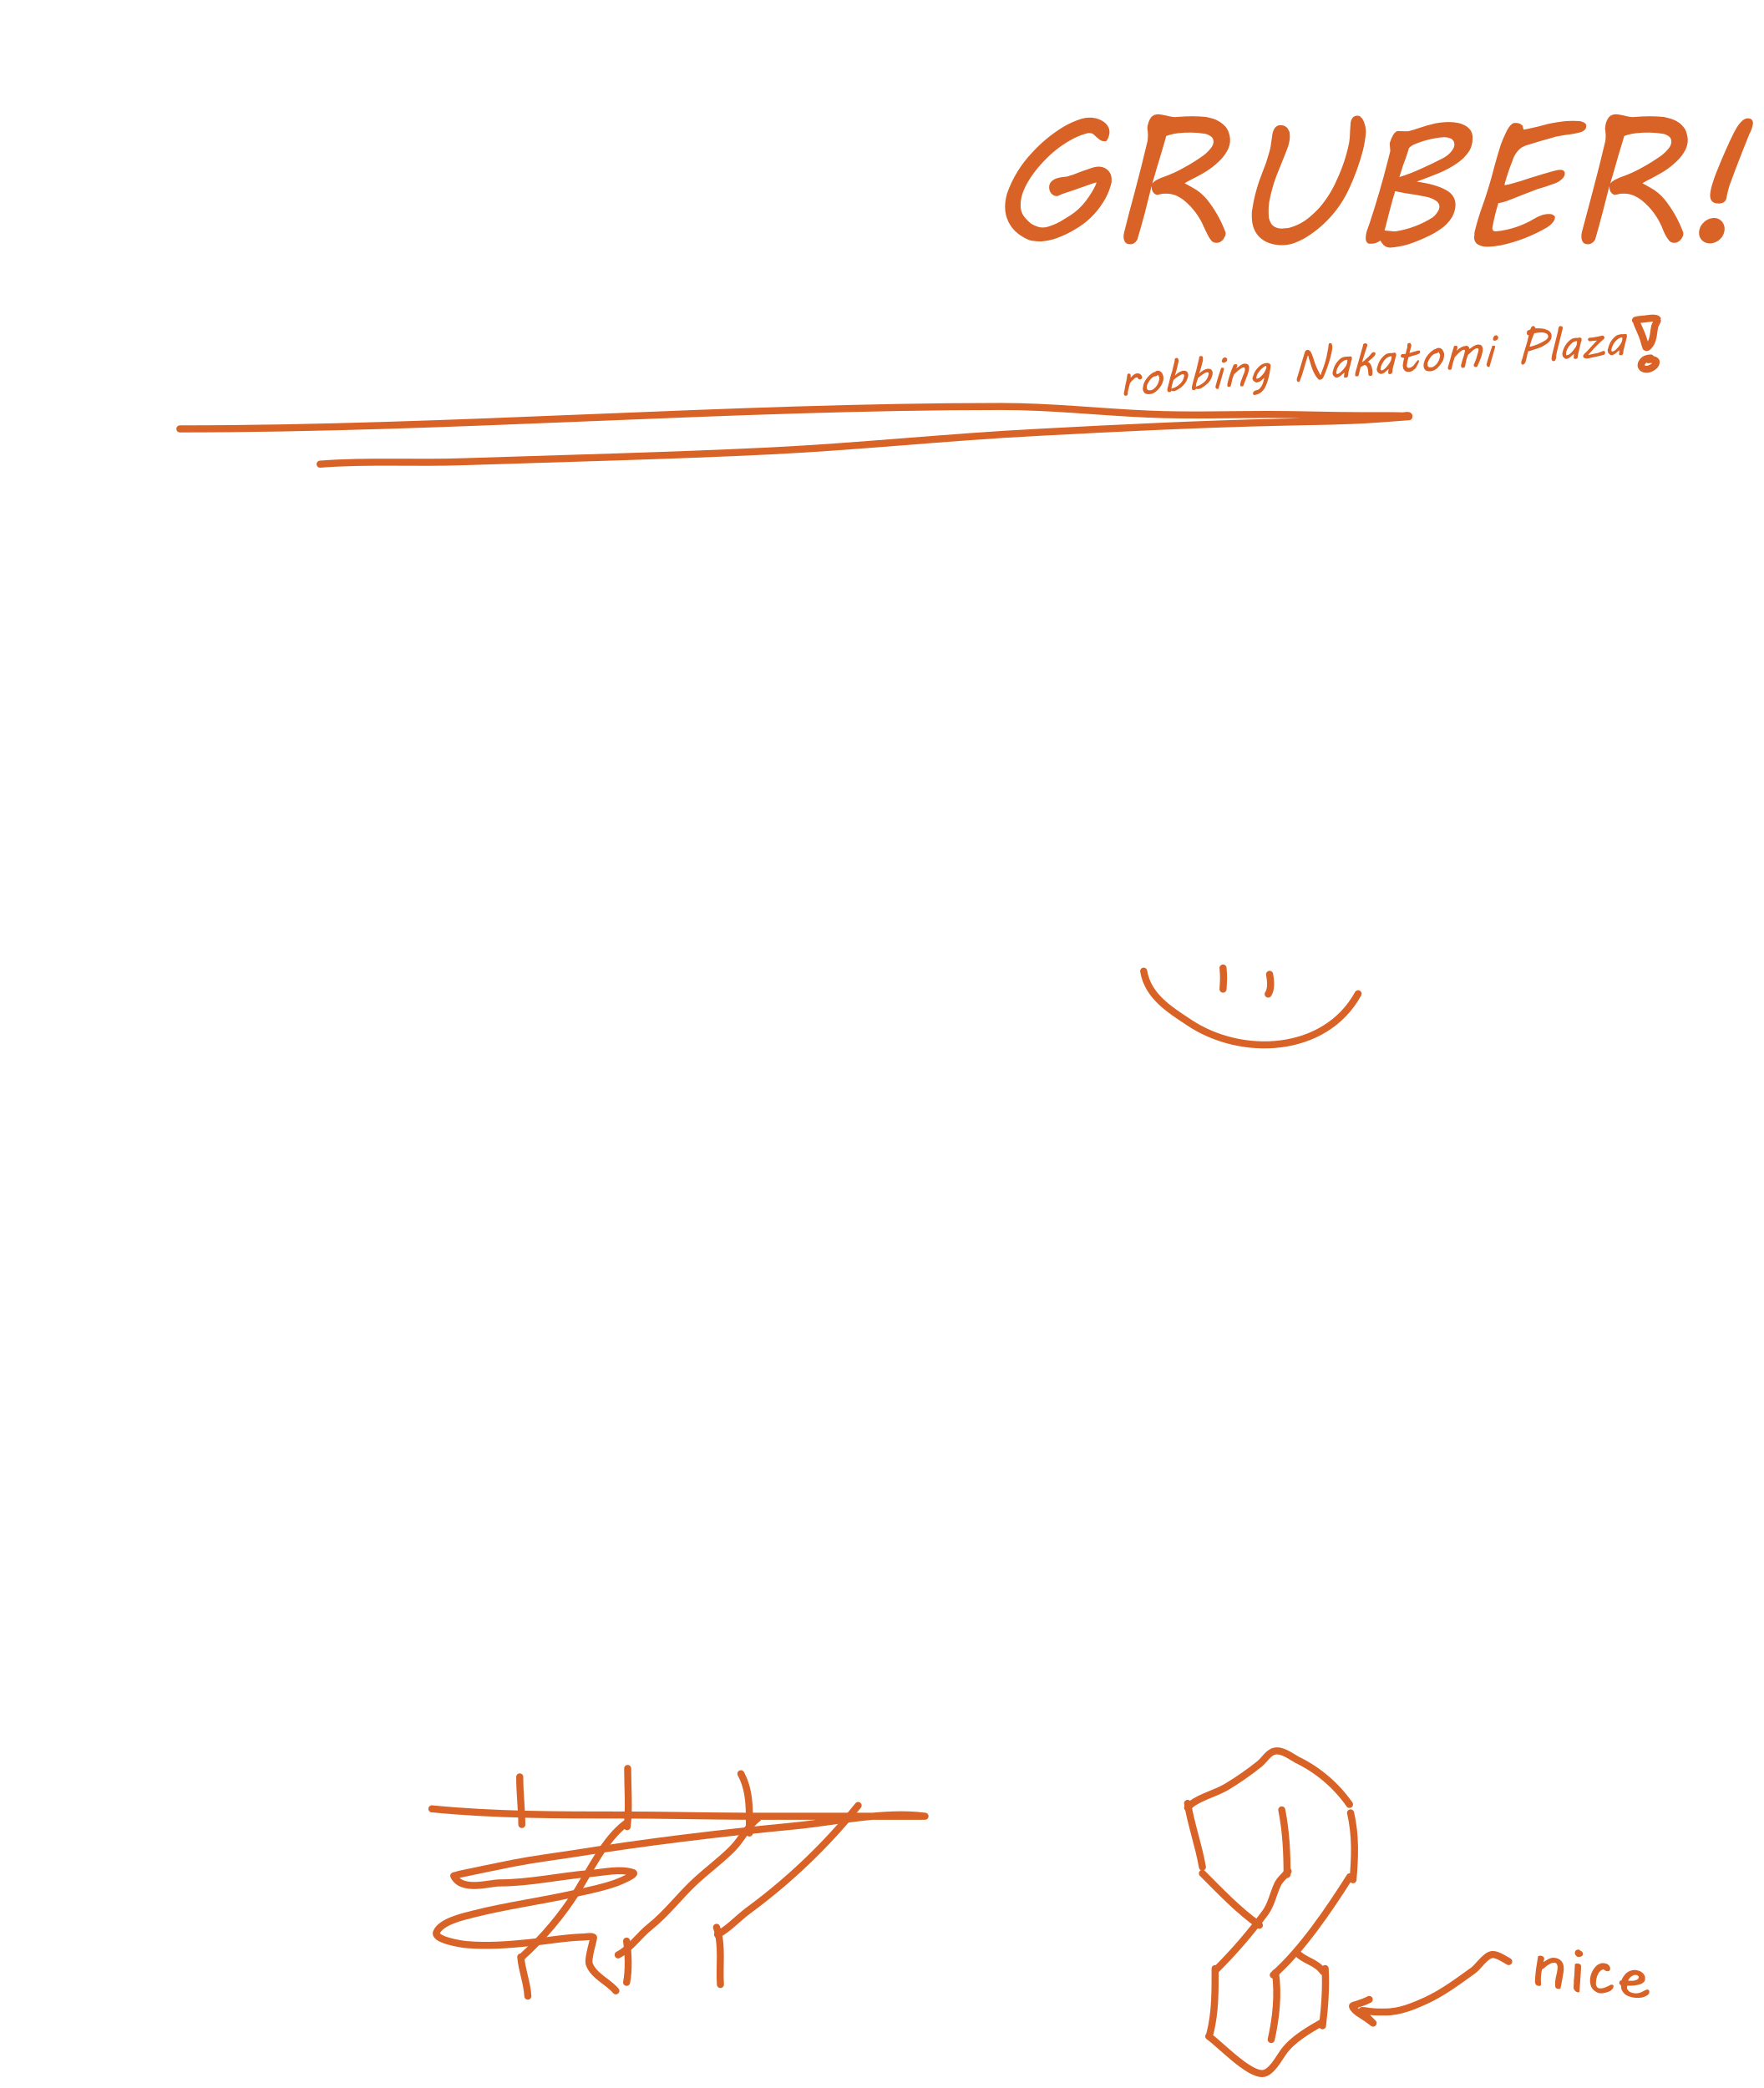
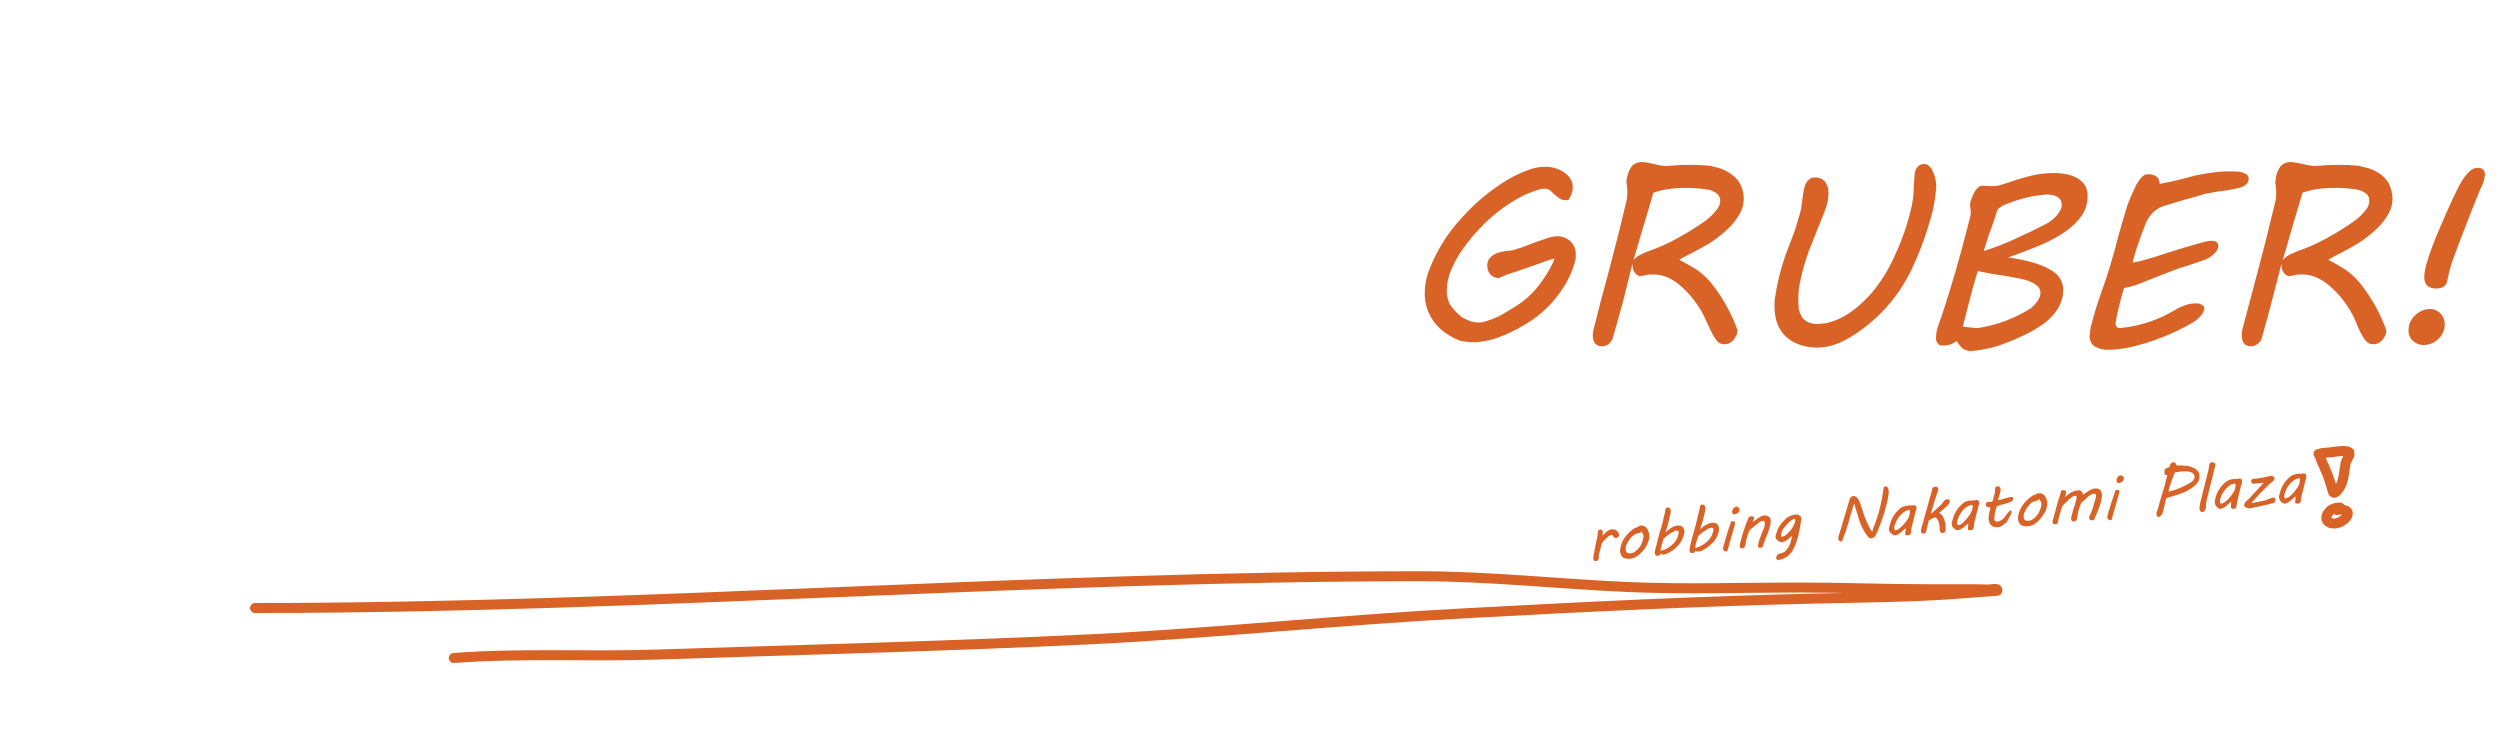
- <svg xmlns="http://www.w3.org/2000/svg" xml:space="preserve" fill-rule="evenodd" stroke-linecap="round" stroke-linejoin="round" stroke-miterlimit="1.5" clip-rule="evenodd" viewBox="0 0 1000 1184">
-   <path fill="none" d="M0 0h1000v1183.8H0z" />
-   <path fill="#d96226" fill-rule="nonzero" d="m881.5 1113-1.4.1c-.4.1-1 .3-1.4.6a13.4 13.4 0 0 0-2.8 2l-.7.6-.7.3-.3 1a16 16 0 0 0-.4 3 19.5 19.5 0 0 0 0 3.7v1c0 .2 0 .4-.2.5a1 1 0 0 1-.3.3h-.5a2.8 2.8 0 0 1-1.6-.4c-.3-.3-.6-.7-.7-1.3l-.1-.6v-.6a69.2 69.2 0 0 1 1-9.3 230.3 230.3 0 0 1 .7-4.4c0-.2.2-.3.5-.4.3-.1.7-.2 1-.1.5 0 1 .2 1.3.4.4.3.6.6.7 1v.4l-.4 1.8a33.4 33.4 0 0 1 3-1.8 5.5 5.5 0 0 1 3.5-.6 6 6 0 0 1 3 1.2c.9.7 1.5 1.7 1.8 3 .2.7.2 1.5.2 2.4 0 .9-.2 1.9-.4 2.9a156.2 156.2 0 0 1-1.5 8 1 1 0 0 1-.5.1 3 3 0 0 1-.8 0c-.5 0-.9-.2-1.1-.4-.2-.2-.4-.4-.5-.8l-.1-1.2v-1.5a28.8 28.8 0 0 1 1-5.2 20.3 20.3 0 0 0 .4-3l-.1-1.2-.5-1c-.2-.3-.6-.5-1-.5Zm10.9 12.3v-2.4l.3-2.7a393.7 393.7 0 0 0 .3-6.3l.3-.3.5-.2h.7a3.8 3.8 0 0 1 1.3.3l.4.4c.2.2.3.3.3.5v2a811.2 811.2 0 0 1-.9 12.9l-.3.2h-.4c-.3 0-.7 0-1-.2a3.7 3.7 0 0 1-1.3-1.3l-.3-.6v-2.3Zm.6-17.8c0-.3 0-.5.2-.9 0-.3.3-.6.6-.8a3.2 3.2 0 0 1 1.3-.3c.2 0 .3 0 .5.2a3.9 3.9 0 0 1 .8.7c.4 0 .6.2.8.4l.3.7v.9c0 .2 0 .4-.3.6a2 2 0 0 1-.6.4 3.1 3.1 0 0 1-1.6.3c-.3 0-.5 0-.7-.2a4.4 4.4 0 0 1-1.1-1.1 1.8 1.8 0 0 1-.2-1Zm8.6 15.3a12.2 12.2 0 0 1 3.3-7.8c.6-.6 1.4-1.2 2.4-1.5.3-.2.6-.3 1-.3h1.2l1.2.3c.4 0 .7.2 1 .4l.8.8.5 1v.8c0 .3 0 .5-.2.7l-.5.5-1 .1-.7-.2a9.6 9.6 0 0 1-1.2-.7l-.4-.2-1.3.7-1 1-.7 1.3a11.2 11.2 0 0 0-1 3.9 7.5 7.5 0 0 0 0 2l.3.7.4.6a2 2 0 0 0 1.3.6h1.3a7.7 7.7 0 0 0 2.3-.7 28.6 28.6 0 0 0 2.9-1.4h.4c.2 0 .4 0 .6.2.2 0 .3.2.4.4v.5c-.1.5-.2.9-.5 1.2l-.8.9-1 .6a15.4 15.4 0 0 1-3.4 1 8.4 8.4 0 0 1-2.6 0 7.9 7.9 0 0 1-3.4-2.2 6 6 0 0 1-1.3-2.6 8.7 8.7 0 0 1-.3-2.7Zm16.6 2c0-.5 0-1 .2-1.3.2-.3.5-.5 1-.5a9.2 9.2 0 0 1 1.2-2.3l1.1-1.4a7.4 7.4 0 0 1 3.5-2c.7-.2 1.5-.3 2.4-.2l2 .5a6 6 0 0 1 1.5.9 4.7 4.7 0 0 1 1.7 2.5v1.1c0 .7-.1 1.2-.5 1.6-.4.5-.9.8-1.4 1.1a8 8 0 0 1-2 .7 19.5 19.5 0 0 1-4.4.5h-1.8l-.1.7v1c.3.6.7 1.2 1.4 1.7a7.5 7.5 0 0 0 5.8.6 9.5 9.5 0 0 0 2.2-1l1.2-.6c.4-.2.7-.2 1-.2.4 0 .6.1.7.3l.3.5a4 4 0 0 1 0 .5l-.1.9-.6.7a9 9 0 0 1-3.6 1.6 14.6 14.6 0 0 1-8.3-1.1 6.7 6.7 0 0 1-2.5-2.3c-.4-.5-.6-1-.8-1.8l-.2-1.8-.5-.3-.4-.6Zm11-3.5v-.3c0-.3-.3-.6-.6-.8-.3-.2-.6-.3-1-.3a3 3 0 0 0-1.5.2l-1.3.8a5.4 5.4 0 0 0-1.6 2.3h2.5c.7 0 1.4-.2 1.9-.4.5-.1.9-.4 1.2-.6.3-.3.4-.6.4-1Z" />
-   <path fill="none" stroke="#d96226" stroke-width="4" d="M648.5 550.7c2.4 14.2 14.6 21.7 25.6 29 29.7 20 77.2 18 96-16.2" />
-   <path fill="none" stroke="#d96226" stroke-width="4" d="M693.5 548.9c.5 6.1.3 6 0 12m26.4-8.4c.6 3.3 1.2 8.2-.8 11.2m-424.4 443.9c0 9 1.1 18 1.2 27m60-31.8c0 10.9 1 22.3-.3 33m64.5-30c5.6 10.3 4.8 22.3 4.8 33.6m-129.6 70.3c.6 7.5 3.6 14.6 4 22.2m56-31.2c1 7 1.4 16.5 0 23.4m51-31.2c3.5 9.9 1.5 22 2.2 32.4m-112.6-15.6a182.9 182.9 0 0 0 31.3-37.2c7.6-12.3 15.8-29.6 27.5-38.4" />
-   <path fill="none" stroke="#d96226" stroke-width="4" d="M350.5 1108.5c7-3.6 12-11.2 18.1-16 9.2-7.4 16-16.4 24.3-24.4 7.3-7 15.5-12.8 22.6-20 5-5.2 8.5-12.6 14.2-17m-22.8 65.9c6.5-3.5 11.5-9.3 17.5-13.7a334 334 0 0 0 62.2-59.5" />
-   <path fill="none" stroke="#d96226" stroke-width="4" d="M244.9 1025.7c35.4 3.5 71.1 3.5 106.8 3.5 23.8 0 47.6.6 71.4.7h101.4c-23.2-3.1-51.6 3.4-75 5.6-41.4 4-83.1 9-124.2 15.6-11 1.7-23 3.2-34.2 5.4a3115.8 3115.8 0 0 0-30.1 6.2l-3.7 1c4.4 9.2 20.1 4 26 4 17 0 34.1-3.9 51-5.3 7.7-.6 17.3-3 24.7-.5 1.5.5-2 2.4-3.5 3.1a62 62 0 0 1-5.9 2.6c-7.5 2.7-15.4 4.3-23.2 6-19.3 4.4-39 6.9-58.2 11.8-6 1.5-18.2 4.3-20.7 10.3-1.7 4.2 14 6.8 17.2 7 11.8 1 23.7.1 35.4-1.1 10.2-1 20.3-2.9 30.6-3.2 1.2 0 4.8-.7 5.8.1.6.4-3.6 12.3-2.3 15.4 2.6 6.7 10.5 9.7 15 15m324.2-106.3c2 12.1 6.3 24 8.4 36.1m45-32.4c2.4 12 3 24.2 3 36.6m36-34.9c3 12.8 2.5 25 1.4 37.9m-78.2 50.4c0 12.5.2 24.5-2.9 36.7m37.1-34.3c1.8 12.2.3 25.9-2.4 37.8m30.6-40.2c.6 11-.2 21.4-1.5 32.4" />
-   <path fill="none" stroke="#d96226" stroke-width="4" d="M689.6 1116.9a279 279 0 0 0 28-32.5c3.3-4.6 4.4-10.7 6.8-15.8 1.4-3 4.2-4.9 6-7.5m-8.4 58.8c16-14 31.9-37.5 43.4-55.7m-15.2 53.8c-4-5.7-10.7-6-14.9-10.9" />
-   <path fill="none" stroke="#d96226" stroke-width="4" d="M681.8 1062.3c10 10 20.8 21.4 32.3 29.4m-40.7-66.7c4.8-5.5 15.5-7.8 22-11.7a169 169 0 0 0 18.7-13c2.8-2.2 5-6.5 8.6-7.3 4.3-1 9.3 3 12.8 4.9a77.7 77.7 0 0 1 29.7 25.3m-79.8 131.5c6.3 4.4 22.5 21.7 30.6 21.1 4.8-.3 9.1-8.5 11.6-12 5.3-7.5 14.6-12.7 22.4-17.2" />
+ <svg xmlns="http://www.w3.org/2000/svg" xml:space="preserve" fill-rule="evenodd" stroke-linecap="round" stroke-linejoin="round" stroke-miterlimit="1.5" clip-rule="evenodd" viewBox="0 0 1000 292">
+   <path fill="none" d="M0 0h1000v291.1H0z" />
  <path fill="#d96226" fill-rule="nonzero" d="M621.8 103.4a40.2 40.2 0 0 0-5.5 1.8l-8 2.8a3983.3 3983.3 0 0 1-6 2l-2.2 1-.8.2a4 4 0 0 1-1.8-.4 4.6 4.6 0 0 1-2.3-2.7c-.2-.6-.3-1.2-.3-1.9 0-1.3.4-2.3 1.1-3.1a8 8 0 0 1 2.7-1.8c1-.4 2-.6 3.2-.8a155 155 0 0 0 3.3-.4 39.4 39.4 0 0 0 2-.7l.9-.2a163.5 163.5 0 0 1 11-4c1.5-.5 2.8-.7 3.8-.7 1.2 0 2.2.2 3.1.6a6.9 6.9 0 0 1 4.3 6.7v1.4l-.4 1.7c-1 3.6-2.5 7-4.5 10a44.6 44.6 0 0 1-15.9 15.2 54 54 0 0 1-10 4.8 23 23 0 0 1-4.4 1.3 30.2 30.2 0 0 1-4.7.7 36 36 0 0 1-5.4-.4 8.2 8.2 0 0 1-2.6-.9 26 26 0 0 1-5-3 19 19 0 0 1-7.5-15.4c0-2.4.4-4.8 1.1-7.4a64.5 64.5 0 0 1 14-23 80.4 80.4 0 0 1 18-14.9 49.8 49.8 0 0 1 10.1-4.5c1.7-.5 3.4-.7 5-.7a13.7 13.7 0 0 1 7.5 2.2c1 .7 1.9 1.5 2.5 2.5a6 6 0 0 1 1 3.3c0 .6 0 1.2-.2 1.8l-.4 1.4c-.2.6-.5 1.1-.8 1.5l.1-.1c0 .4-.3.6-.6.7a4.6 4.6 0 0 1-3.4-.6l-2-1.6-1.7-1.6a3 3 0 0 0-2-.7h-1.3c-2.5.6-5.2 1.6-8 3A62 62 0 0 0 592 91.3a64 64 0 0 0-6.8 8.2 44 44 0 0 0-4.8 8.6 21.7 21.7 0 0 0-1.7 8.4c0 2.1.5 4 1.5 5.6 1 1.5 2.4 3 4.3 4.6 1 .6 2 1.2 3.3 1.6 1.1.5 2.3.7 3.4.7 1.2 0 2.5-.2 3.8-.7a32 32 0 0 0 8.2-3.9 323 323 0 0 0 3.6-2.2 35 35 0 0 0 8.7-8c2.3-3 4.3-6.1 5.8-9.4l.2-.5.1-.4.1-.4Zm15.7 28.1c1.8-7.3 3.7-14.6 5.7-21.8a1001.5 1001.5 0 0 0 7.5-29.8 21.9 21.9 0 0 0-.1-6.9c0-.7 0-1.5.3-2.3a10 10 0 0 1 2-4.4c1-1 2.3-1.5 4-1.5a29.9 29.9 0 0 1 4.2.7 25.5 25.5 0 0 0 4.8.9l2-.1a86.9 86.9 0 0 1 16 0l4 1a16.6 16.6 0 0 1 7 4.5 11 11 0 0 1 2 3.9 12.6 12.6 0 0 1 .6 3.8c0 2-.5 3.9-1.5 5.8a24.3 24.3 0 0 1-4.6 6 44.3 44.3 0 0 1-10.2 7.5 191.7 191.7 0 0 1-7.4 3.9l-2.1 1.2a110.3 110.3 0 0 1 6.9 3.9 29.6 29.6 0 0 1 7.4 7.4 66.8 66.8 0 0 1 9 16.8c0 .7-.1 1.4-.4 2l-1.1 1.9c-.5.5-1 1-1.7 1.3-.6.4-1.3.5-2 .5-1.2 0-2.2-.4-2.9-1.2a17 17 0 0 1-2.1-3.3 81 81 0 0 1-2.2-4.6 39.5 39.5 0 0 0-11-14.8 22.8 22.8 0 0 0-4.9-3c-1.7-.6-3.4-1-5-1h-.8c-1 0-1.9 0-2.7.3l-2.3.4c-1-.3-1.7-1-2.2-1.7a6 6 0 0 1-.7-2.7v-.7l-3.8 15.2a596.8 596.8 0 0 1-4.3 15.3c-.5.8-1 1.4-1.7 1.9a4 4 0 0 1-2.3.7c-1.4 0-2.4-.4-3-1.3-.5-.8-.8-1.8-.8-3a10.1 10.1 0 0 1 .4-2.7Zm23.8-54.4a1237.7 1237.7 0 0 1-2 7l-1.5 5-1.6 5.3-1.5 5.2c-.5 1.6-1 3.1-1.3 4.5.6-.9 1.6-1.6 2.9-2.3 1.3-.6 2.8-1.3 4.4-1.8a69.2 69.2 0 0 0 10.4-4.8 106 106 0 0 0 11.5-7.2 24 24 0 0 0 4-4c1-1.2 1.5-2.5 1.5-3.7 0-1.2-.5-2.2-1.3-2.8a8.5 8.5 0 0 0-3.2-1.6 56.3 56.3 0 0 0-15.3-.4c-2.3.2-4.7.8-7 1.6Zm49.5 37.3a94 94 0 0 1 4.7-15.8l2.4-6.3 1.9-6.3.6-2.3.3-2.2a450.2 450.2 0 0 1 .8-5.5c.2-1 .5-1.8.8-2.5.4-.8.9-1.4 1.5-1.8.5-.5 1.3-.7 2.2-.7a4.9 4.9 0 0 1 4.2 1.9l1 2 .2 2.3a17 17 0 0 1-.5 4c-.3 1.4-.9 3-1.7 5a2458 2458 0 0 0-5.6 14 88.2 88.2 0 0 0-3.9 14.2 37.4 37.4 0 0 0-.2 9.2c.3 1.2.7 2.2 1.2 3.1.6.9 1.4 1.6 2.4 2.1s2.2.8 3.8.8l3.6-.3a29.6 29.6 0 0 0 11.6-5.8 59 59 0 0 0 6.3-6 62.5 62.5 0 0 0 9.7-15.7 92.9 92.9 0 0 0 6.8-20.4 40.4 40.4 0 0 0 .6-6.8l.3-4.3c0-1.2.4-2.4 1-3.3.7-1 1.6-1.4 3-1.4.8 0 1.5.3 2 1 .7.6 1.1 1.4 1.5 2.3a15.1 15.1 0 0 1 1.2 5.9 62 62 0 0 1-1.7 10.6 129.6 129.6 0 0 1-8 22 63.5 63.5 0 0 1-25.4 27.9c-2 1.1-4 2-6 2.7a21.7 21.7 0 0 1-13.8-.2c-2.3-.8-4-2-5.5-3.4a14.1 14.1 0 0 1-3.3-5.3c-.7-2-1-4.3-1-6.7 0-1.2 0-2.5.3-3.9l.7-4Zm114.5 1.6c0 2.3-.6 4.7-2 7.2a21.6 21.6 0 0 1-6.6 6.8 46.2 46.2 0 0 1-7.8 4.4 88.4 88.4 0 0 1-10.2 4.1 52.1 52.1 0 0 1-10 1.9c-.7 0-1.3 0-1.8-.2-.6-.1-1-.3-1.5-.6s-1-.7-1.3-1.2c-.5-.5-1-1.2-1.4-2a8.3 8.3 0 0 1-5 1.8h-1.4a1 1 0 0 1-.7-.3 3.2 3.2 0 0 1-1.2-2.4c0-1.6.2-3.2.7-4.7l1.6-4.5a513.3 513.3 0 0 0 10.2-35l1.4-5.5V85l-.3-3.6.2-.8a20.8 20.8 0 0 1 1.7-4c.4-.7.9-1.2 1.4-1.7.5-.4 1-.6 1.6-.6l2.1.1a25 25 0 0 0 3.3 0c.3 0 .7 0 1.1-.2a50.6 50.6 0 0 0 4.9-1.5 89 89 0 0 1 9.4-2.7 41.4 41.4 0 0 1 8-.8c1.7 0 3.4.2 5 .5s3 .9 4.3 1.6a10 10 0 0 1 3 2.8 7.8 7.8 0 0 1 1 4.3c0 2.9-.7 5.4-2.2 7.7a24.7 24.7 0 0 1-6.5 6.4c-2.8 2-6.1 3.8-10 5.5-4 1.6-8.3 3.3-13 5 3.8.5 7 1.2 9.8 2 2.8.8 5 1.7 6.9 2.8 1.8 1 3.2 2.2 4 3.6a8.3 8.3 0 0 1 1.3 4.6Zm-16.5-4.4a173.3 173.3 0 0 0-12.3-2.1 167.4 167.4 0 0 1-5.4-1.1 229 229 0 0 0-3.2 11.4l-2.8 10.9 3.2.3 2 .2h1a54.8 54.8 0 0 0 21.2-8 13 13 0 0 0 3.1-3.8c.4-.7.6-1.5.6-2.3 0-1.3-.7-2.4-2-3.3-1.4-1-3.2-1.7-5.4-2.2Zm-15.3-11.2a93.9 93.9 0 0 0 12-4.6 225.6 225.6 0 0 0 12.9-6.2 16.3 16.3 0 0 0 4.3-3.4c.6-.7 1-1.4 1.5-2.2a5 5 0 0 0 .5-2.2l-.3-1.5-1-1.3c-.6-.4-1.2-.7-2-.9a11 11 0 0 0-3-.3 53.2 53.2 0 0 0-16.5 4.1 8.2 8.2 0 0 0-3 2.1l-.3 1.1a122.6 122.6 0 0 1-3.1 8.9 628.6 628.6 0 0 1-2 6.4ZM836 134c0-1 0-2.3.4-3.5 1.1-4.4 2.4-8.7 3.9-12.9a233.1 233.1 0 0 0 7-23A374 374 0 0 1 851 82a72.4 72.4 0 0 1 3-7c.4-1 1-1.9 1.5-2.7.5-.7 1.1-1.4 1.7-1.9.6-.5 1.2-.7 1.9-.7 1.3 0 2.3.2 3 .6.7.5 1.2.8 1.3 1.2l.5 2 1.8-.3a151.8 151.8 0 0 0 12-2.9 87.4 87.4 0 0 1 10-1.6 52.7 52.7 0 0 1 8.1 0 7 7 0 0 1 2.2.7c.6.3 1 .6 1.2 1 .2.3.3.7.3 1.1l-.3 1.3c-.2.4-.6.8-1 1.2a7 7 0 0 1-2 1 56 56 0 0 1-8.4 1.5 680.6 680.6 0 0 0-5.7 1l-1.3.4a128 128 0 0 1-6 1.7 841.7 841.7 0 0 1-9.3 2.8c-2 .7-3.6 1.7-4.7 3a15.1 15.1 0 0 0-3.2 5.8 109.2 109.2 0 0 0-2.9 8 92.7 92.7 0 0 0-1.6 5.5c0 .2 0 .3.2.3l3-.6a204 204 0 0 0 12-3.7 477.6 477.6 0 0 1 12.5-3.7c1.7-.4 2.9-.7 3.6-.7 1.2 0 2 .2 2.3.6.4.4.6.8.6 1.2a4 4 0 0 1-1.2 3 11.6 11.6 0 0 1-5.3 3.2 117.5 117.5 0 0 1-9.2 3l-7.8 3-7.6 3a29.5 29.5 0 0 1-6.6 1.9 115.4 115.4 0 0 0-3.4 14c0 .6.1 1 .3 1.3.1.2.3.4.6.5l.6.2h.6A51.8 51.8 0 0 0 870 124c1.3-.8 2.6-1.4 4-1.9a12.2 12.2 0 0 1 5.3-.7c.4 0 .8.2 1.2.4l1 .7c.2.3.3.6.2 1-.1 1-.6 2-1.4 2.8-.8 1-1.8 1.8-3 2.6a88.8 88.8 0 0 1-26.2 10.2c-2.9.5-5.4.8-7.6.8a10 10 0 0 1-5.7-1.4c-1.3-.9-2-2.4-2-4.5Zm61-2.5 5.8-21.8a995.8 995.8 0 0 0 7.5-29.8 21.9 21.9 0 0 0-.2-6.9l.3-2.3a10 10 0 0 1 2-4.4c1-1 2.3-1.5 4.1-1.5a29.7 29.7 0 0 1 4.2.7 25.6 25.6 0 0 0 4.8.9l1.9-.1a86.9 86.9 0 0 1 16 0l4 1c1.4.5 2.7 1 3.9 1.8 1.2.7 2.2 1.6 3.1 2.7 1 1 1.6 2.4 2 3.9a12.6 12.6 0 0 1 .6 3.8c0 2-.5 3.9-1.5 5.8a24.2 24.2 0 0 1-4.6 6 44.2 44.2 0 0 1-10.2 7.5 191.7 191.7 0 0 1-7.3 3.9l-2.1 1.2a110.3 110.3 0 0 1 6.8 3.9 29.6 29.6 0 0 1 7.4 7.4 66.8 66.8 0 0 1 9 16.8c0 .7 0 1.4-.3 2-.3.7-.7 1.3-1.2 1.9-.4.5-1 1-1.6 1.3a4 4 0 0 1-2.1.5c-1.2 0-2.1-.4-2.8-1.2-.8-.9-1.5-2-2.2-3.3-.7-1.4-1.4-2.9-2-4.6a39.5 39.5 0 0 0-11.1-14.8 22.8 22.8 0 0 0-5-3c-1.6-.6-3.3-1-5-1h-.7c-1 0-2 0-2.7.3l-2.3.4c-1-.3-1.8-1-2.2-1.7a5 5 0 0 1-.7-2.7v-.7l-3.9 15.2a596.8 596.8 0 0 1-4.2 15.3c-.5.8-1 1.4-1.8 1.9a4 4 0 0 1-2.2.7c-1.5 0-2.4-.4-3-1.3-.5-.8-.8-1.8-.8-3a10 10 0 0 1 .3-2.7Zm24-54.4a2156.3 2156.3 0 0 1-2.1 7l-1.5 5-1.5 5.3-1.5 5.2c-.5 1.6-1 3.1-1.3 4.5.6-.9 1.6-1.6 2.9-2.3 1.3-.6 2.7-1.3 4.3-1.8a69 69 0 0 0 10.5-4.8 105.3 105.3 0 0 0 11.5-7.2 24 24 0 0 0 4-4c1-1.2 1.4-2.5 1.4-3.7 0-1.2-.4-2.2-1.2-2.8a8.5 8.5 0 0 0-3.2-1.6 56.4 56.4 0 0 0-15.3-.4c-2.4.2-4.7.8-7 1.6Zm73-7.2a16 16 0 0 1-2 6 868.2 868.2 0 0 0-11.4 29.5c-.6 2-1.2 4.3-1.7 7-.4 2-1.9 3-4.4 3-3.2 0-4.8-1.5-4.8-4.6 0-3.4 2-9.7 6-19.1 4-9.4 7-15.9 9.1-19.4 2.2-3.4 4.2-5.2 6.2-5.2s3 1 3 2.8Zm-16.1 60a8 8 0 0 1-2.6 5.7 8.3 8.3 0 0 1-5.9 2.4c-1.7 0-3-.6-4.3-1.7a5.8 5.8 0 0 1-1.7-4.3 8 8 0 0 1 2.7-5.9 8.5 8.5 0 0 1 5.9-2.5c1.7 0 3 .6 4.2 1.8a6.2 6.2 0 0 1 1.7 4.4ZM637.3 223a141.2 141.2 0 0 1 1.7-8.6v-.2a6.1 6.1 0 0 1 .2-1.5c0-.3.2-.5.3-.7l.5-.2.6.1.4.4.1.5v1.4a32.7 32.7 0 0 1 1.6-1.6l1-.6a3 3 0 0 1 1.9-.2l.5.1c.2 0 .4.2.5.3l.7.7c.2.3.3.6.3 1v.4a1.6 1.6 0 0 1-.6.7l-.4.2h-.5l-.5-.3-.2-.2-.2-.3-.1-.2-.1-.2a1.5 1.5 0 0 0-.3 0c-.4 0-.8.2-1.2.4l-1.1 1-1 1-.7 1a121.1 121.1 0 0 1-1.2 4.7v1.1c0 .3 0 .5-.2.7l-.4.4-.6.1c-.3 0-.6 0-.7-.2-.2-.3-.3-.5-.3-.8v-.5Zm11-4.5a9.8 9.8 0 0 1 1.6-3.5 13.8 13.8 0 0 1 4.2-3.9l.9-.2c.3-.4.7-.6 1.3-.7.6 0 1.2.1 1.6.4.5.3.9.7 1.2 1.3a13.3 13.3 0 0 1 .4 1 5 5 0 0 1 .2 1.4c0 .7 0 1.4-.3 2-.2.8-.5 1.5-.9 2.2a12.6 12.6 0 0 1-3.3 3.7 6.1 6.1 0 0 1-5 1.2c-.5-.1-.9-.3-1.2-.6-.3-.3-.6-.7-.7-1.1-.2-.4-.3-1-.3-1.5l.3-1.7Zm2 0a4.4 4.4 0 0 0 0 1v.8a1.4 1.4 0 0 0 1 1h.9c.6 0 1.2-.2 1.8-.6l1.4-1.3a8.7 8.7 0 0 0 2-4.9l-.1-.6a7.1 7.1 0 0 0-.5-1l-.2-.4-.3.3-.3.3-.6.2-1 .2-.9.5a7.4 7.4 0 0 0-1.6 1.7 10.1 10.1 0 0 0-1.5 2.8Zm12.3-.5a101.2 101.2 0 0 1 1.2-4.8l.8-2.5a187.2 187.2 0 0 0 1.4-5.8l.1-1a18.2 18.2 0 0 0 .2-.6l.3-.2.3-.1h.7l.4.4.2.5.1.6a4.4 4.4 0 0 1-.2 1.3 64.5 64.5 0 0 1-1.9 7.2 13.1 13.1 0 0 1 2.3-1.9l1.3-.6a5 5 0 0 1 1.3-.3l1.2.1.8.5.5.8.2 1a5 5 0 0 1-.2 1.1 9.7 9.7 0 0 1-2.3 4.4l-1.6 1.6a20.7 20.7 0 0 1-3 1.8l-1 .3h-.9l-.4-.4a2.5 2.5 0 0 1-.4.6l-.3.2-.5.1c-.4 0-.8 0-1-.2-.2-.3-.3-.6-.3-1a3.1 3.1 0 0 1 .1-.9l.6-2.2Zm8-5.8c-.4 0-.8.2-1.3.5l-1.4.8a19.4 19.4 0 0 0-2.5 2 50.7 50.7 0 0 1-.9 3.1l-.2 1.1v.8a3.3 3.3 0 0 1 1-.5l.4-.1.5-.2a11 11 0 0 0 3.3-2.4 7.6 7.6 0 0 0 2-4.4c0-.2 0-.4-.2-.5l-.7-.2Zm5.8 4.7a102.6 102.6 0 0 1 1.3-4.8l.7-2.5a187.2 187.2 0 0 0 1.4-5.9l.2-1v-.3l.2-.2.2-.3h1.1l.4.3.2.6v.6a4.4 4.4 0 0 1-.1 1.3 64.5 64.5 0 0 1-2 7.1 13.3 13.3 0 0 1 2.3-1.8l1.3-.6a5 5 0 0 1 1.3-.3l1.2.1a2 2 0 0 1 1.3 1.3c.2.3.2.6.2 1a5 5 0 0 1-.1 1.1 9.8 9.8 0 0 1-2.3 4.4 20.5 20.5 0 0 1-4.6 3.4l-1.1.2h-.8c-.2 0-.3-.2-.5-.3l-.1.3-.3.3-.3.2-.4.1c-.5 0-.8 0-1-.3-.2-.2-.3-.5-.3-1a3.1 3.1 0 0 1 .1-.8l.5-2.2Zm8.1-5.8c-.4 0-.8.2-1.3.4l-1.4.9a19.4 19.4 0 0 0-2.5 2 46.6 46.6 0 0 1-1 3.1l-.1 1.1-.1.5v.2a3.1 3.1 0 0 1 1-.4l.4-.2c.2 0 .4 0 .5-.2a11 11 0 0 0 3.4-2.4 7.6 7.6 0 0 0 2-4.3l-.2-.5c-.2-.2-.4-.2-.7-.2Zm5.1 6.6a136.3 136.3 0 0 1 2.8-9l.5-.2h.5l.3.1.3.2v.5l-.3 1.4a750.2 750.2 0 0 1-2.8 9.8l-.4.1a1.2 1.2 0 0 1-1-.4 1.3 1.3 0 0 1-.3-.8v-.2l.4-1.5Zm3.3-13.3.2-.7c.1-.3.3-.5.6-.7a3.1 3.1 0 0 1 1-.4h.2l.2.2.2.3c.3 0 .4 0 .5.2v1.1l-.3.5-.5.4a3 3 0 0 1-1.2.4h-.4l-.4-.4-.2-.3v-.6Zm12.3 3.9-1 .3-1 .7a15.9 15.9 0 0 0-2.3 1.9 14.6 14.6 0 0 1-1 .8l-.4.8a18.9 18.9 0 0 0-1.2 4.4 19 19 0 0 1-.5 1.8l-.3.2a1 1 0 0 1-.3.1h-.2c-.3.1-.6 0-.8 0-.2-.2-.3-.5-.3-1a5.4 5.4 0 0 1 .1-.8 64.3 64.3 0 0 1 3.4-10.4c0-.2.2-.3.4-.4l.7-.2.8.1c.2.1.3.3.3.6v.4l-.6 1.3a39.3 39.3 0 0 1 2.3-1.7l1.2-.7a4 4 0 0 1 1.2-.3c.8 0 1.4.1 1.9.5s.7 1 .7 2a7 7 0 0 1-.3 1.8 30.8 30.8 0 0 1-1.6 4.6 48.2 48.2 0 0 0-1.4 3.7 1 1 0 0 1-.3.2 2 2 0 0 1-.6.1l-.7-.1-.2-.6.1-.9a12 12 0 0 1 .8-2.5 38.5 38.5 0 0 1 1.5-3.8l.3-1v-1l-.1-.6c-.1-.2-.3-.3-.6-.2Zm6 15.7a.7.7 0 0 1-.6-.4l-.1-.3v-.3l.2-.7.4-.4c.1-.2.3-.3.6-.4l1-.3.6-.2.6-.3a8.6 8.6 0 0 0 2.4-4 42.9 42.9 0 0 0 .6-2.5 38.1 38.1 0 0 1-2 1.8l-1.1.6-1.2.3c-.2 0-.4 0-.7-.2a3.1 3.1 0 0 1-1.4-1.1c-.2-.3-.3-.6-.3-1l.1-.6a70.2 70.2 0 0 1 .8-2.3 11.5 11.5 0 0 1 2-3l1.3-1.3a5 5 0 0 1 1.7-1 5.4 5.4 0 0 1 3.2-.5l.6.4c.2 0 .3.3.5.5v.2l.1.2v.5a52.6 52.6 0 0 1-1.2 6.6 27 27 0 0 1-1.4 4.2l-1 2-1.5 1.7a7.7 7.7 0 0 1-4.2 1.8Zm1.3-10.5a6.2 6.2 0 0 0-.1.6v.5c.1.1.3.2.4.1l1-.3c.4-.3.8-.5 1.1-.9a12.2 12.2 0 0 0 1.9-2.1 25.4 25.4 0 0 0 1.1-2.2l.2-.8v-.4a2 2 0 0 1-.2-.5h-.1a1 1 0 0 0-.7.3l-.9.6a12.3 12.3 0 0 0-1.7 1.6 19 19 0 0 0-1.2 1.6l-.5.9-.3 1Zm27.1-12.9.2-.7.3-.7.5-.5c.2-.2.5-.3.8-.3.3 0 .5 0 .8.2l.6.4.6.8.7 1.6a80 80 0 0 1 1.5 4.6 46.8 46.8 0 0 0 2.8 6.1l.3.4.2.1.1-.2.1-.4.1-.6.2-.4a53.2 53.2 0 0 0 3.4-11.8 34.4 34.4 0 0 0 .6-4l.2-.4.3-.2a2.3 2.3 0 0 1 1 .1l.4.8.2 1.2-.1 1.2a30.1 30.1 0 0 1-1 4.7 68.6 68.6 0 0 1-4.2 11.7l-.7.7c-.3.1-.5.3-.9.3h-.6a1 1 0 0 1-.5-.3 13 13 0 0 1-1.9-2.6 26 26 0 0 1-2.5-6.3l-1-3.2-.2-1-.1-.2h-.1s-.2 0-.2.2a10 10 0 0 0-.5 1.4v.4l-.4 1c0 .4-.2.8-.4 1.4a141.2 141.2 0 0 1-2 6.8l-.4 1a162 162 0 0 1-.9 2.4 1 1 0 0 1-.6.3l-.4-.1-.3-.3-.2-.4a1 1 0 0 1-.1-.4v-.3l.2-.8.4-1.3 3.7-12.4Zm22.5 12.9v-.9c.2-.3.2-.7.2-1.3a21.4 21.4 0 0 0-2 1.7l-1 .7-1 .4h-.8l-.6-.3-1-1c-.2-.3-.3-.7-.3-1.2l.1-.7c0-.2 0-.5.2-.8a12 12 0 0 1 4.5-7 4 4 0 0 1 1.4-.6 7.1 7.1 0 0 1 2.6-.3 6.5 6.5 0 0 1 .9-.1h.6c.2 0 .3.1.4.3l.2.3.1.5-.1.6-.2.6-1.7 6.8a92 92 0 0 0-.2 1.9l-.1.2-.2.4-.3.3a1 1 0 0 1-.5.1 3 3 0 0 1-.6 0h-.4l-.2-.3v-.3Zm-4.2-3.5a5.3 5.3 0 0 0-.2 1.2l.1.6c.1.2.2.3.5.3s.7-.2 1-.4l.8-.6a18.1 18.1 0 0 0 3.1-3.6 5.6 5.6 0 0 0 .7-2.2l.1-.9v-.3l-.4-.1-1.2.3-1.2.8-1.1 1a10.5 10.5 0 0 0-2.2 4Zm16-3c-.2 0-.4 0-.6.2a6.6 6.6 0 0 0-1.3.7l-.5.3-1.1 4.6c0 .2-.2.3-.3.5a1 1 0 0 1-.5.1c-.5 0-.8 0-1-.2a1 1 0 0 1-.2-.7v-.3l.1-.5v-.2a29.5 29.5 0 0 1 .9-3.1c0-.4.2-.8.3-1.1 0-.4.2-.9.4-1.5a1091.2 1091.2 0 0 0 1.3-4.7l.7-2.5.6-2 .3-1.4c0-.1.2-.3.4-.3l.5-.2h.5c.2 0 .3 0 .4.2l.4.2.1.4v.4a197.1 197.1 0 0 0-3 9.6 15.5 15.5 0 0 0 1.6-1.3 43 43 0 0 0 2.6-2.4l.5-.6.4-.5.2-.3.6-.5.5-.2a1.3 1.3 0 0 1 1 .2l.2.3v.7a3.5 3.5 0 0 1-.7 1.1 42 42 0 0 1-3.6 3.2c.5.2 1 .6 1.3 1 .4.5.6 1 .8 1.6l.5 1.9a16.8 16.8 0 0 1 0 2.4l-.1.5a1.1 1.1 0 0 1-.6.5l-.5.1a1 1 0 0 1-1-.6l-.1-.4a23.3 23.3 0 0 0-.2-2.6l-.3-1.1a3 3 0 0 0-1-1.4.7.7 0 0 0-.4-.1h-.1Zm13.3 4.5v-1l.2-1.2a22 22 0 0 0-2 1.7l-1 .7-1 .3h-.8l-.6-.3c-.4-.3-.8-.6-1-1-.2-.3-.3-.7-.3-1.2v-.6l.3-.8a12 12 0 0 1 4.5-7 4 4 0 0 1 1.4-.7 7 7 0 0 1 1.3-.2h1.3a6.8 6.8 0 0 1 .9-.2h.6l.4.3.2.4.1.4-.1.7-.2.6-1.7 6.7a122.5 122.5 0 0 0-.2 2l-.1.2-.2.3c0 .2-.2.2-.3.3a1 1 0 0 1-.5.2 3 3 0 0 1-.6 0l-.4-.1-.2-.2v-.3ZM783 208a5.3 5.3 0 0 0-.2 1.2l.1.6c.1.1.2.2.5.2s.7-.1 1-.3l.8-.6a18.8 18.8 0 0 0 3-3.7 5.5 5.5 0 0 0 .8-2.1l.1-.9v-.3c-.1-.1-.2-.2-.4-.1l-1.2.3-1.2.7a8.2 8.2 0 0 0-2 2.3 10 10 0 0 0-1.3 2.7Zm12.4-.6.3-2.2.5-2.2a3 3 0 0 1-1.3-.3c-.2 0-.3-.2-.5-.3a.7.7 0 0 1-.1-.5v-.3c0-.1 0-.2.2-.3l.2-.4.3-.1 1.7-.1c.2 0 .3-.1.4-.3l.1-.4.3-1.3.3-1a28 28 0 0 0 .2-1v-.8a2.3 2.3 0 0 1 .1-.7c0-.2.1-.3.3-.5l.6-.2h.6l.3.4.3.5a2.2 2.2 0 0 1 0 1.1l-1 3.6c.5 0 1-.2 1.3-.3l1-.3a27 27 0 0 0 2.6-.7h.8l.3.2v.9l-.3.5c-.2 0-.3.2-.5.3l-.5.2a12.5 12.5 0 0 0-1.2.4 57 57 0 0 0-4 1.2 21 21 0 0 0-1 4.6v.6l.2.5.5.4h.6c.5 0 .9-.2 1.3-.4a7 7 0 0 0 1.3-1l1-1.4a51.5 51.5 0 0 0 1.4-1.6h.4l.2.2v.4c0 .6-.3 1-.6 1.6a139.8 139.8 0 0 1-1.2 2.3 7 7 0 0 1-1.2 1l-.6.5-1 .5-1.1.2c-.6 0-1 0-1.5-.2-.4-.2-.8-.4-1-.7-.4-.3-.6-.7-.7-1.1l-.3-1.5Zm12.1-1.9a9.8 9.8 0 0 1 1.6-3.5 14 14 0 0 1 4.2-3.9l.8-.2c.4-.4.8-.6 1.4-.6.6 0 1.2 0 1.6.3.5.3.9.7 1.1 1.3a13.3 13.3 0 0 1 .5 1 5 5 0 0 1 .2 1.4l-.3 2.1c-.2.7-.5 1.4-1 2a12.7 12.7 0 0 1-3.2 3.8 6 6 0 0 1-5 1.2c-.5-.1-1-.3-1.2-.6a2 2 0 0 1-.7-1c-.2-.5-.3-1-.3-1.6l.2-1.7Zm2 0a4.5 4.5 0 0 0 0 1v.8a1.4 1.4 0 0 0 1 1h.9c.6 0 1.2-.2 1.7-.6.6-.3 1-.8 1.5-1.3a8.8 8.8 0 0 0 2-4.8l-.1-.6a7 7 0 0 0-.6-1l-.2-.5-.2.3-.3.3-.6.2-1 .3a4 4 0 0 0-1 .5 7.3 7.3 0 0 0-1.5 1.6 10.2 10.2 0 0 0-1.5 2.8Zm11.5 2.9a149.2 149.2 0 0 1 1.5-5.3l.6-2.3a81.9 81.9 0 0 0 1.4-4.5l.3-.2h1c.1 0 .3 0 .4.2l.2.3v.4l-.1.9-.4 1a21.5 21.5 0 0 1 2.5-1.9 9 9 0 0 1 1.4-.6l1.5-.3h.6l.7.4.4.5.2.9a76.2 76.2 0 0 1 2.3-1.6l1.2-.6a4.2 4.2 0 0 1 2.6-.2c.4.2.7.3.9.6l.4.8.2 1-.1 1.3a21.7 21.7 0 0 1-1.1 4 72.5 72.5 0 0 1-2 4.7 1 1 0 0 1-.6.2c-.5 0-.8 0-1-.2-.2-.1-.3-.3-.3-.7v-.6l.3-.5a127 127 0 0 1 1-2.5 150.9 150.9 0 0 1 1.2-4.1l.2-1v-.5l-.2-.3-.3-.2a1 1 0 0 0-.4 0c-.3 0-.6 0-1 .3a8.2 8.2 0 0 0-2 1.5 9 9 0 0 0-1 1l-.5.4-.5.4-.1.3-.3.7-.3.9-.5 1.6v.3a9.9 9.9 0 0 0-.3 1.4l-.1.7-.2.8c0 .2-.2.4-.4.6l-.8.2h-.4l-.4-.3-.2-.5-.1-.5a49.4 49.4 0 0 1 1.6-5.5 37.6 37.6 0 0 0 .7-2.8l-.1-.5-.5-.2-1 .3-1.1.8-1.3 1.2-1.7 1.8-.3.7a53.9 53.9 0 0 0-1.7 6.3 1 1 0 0 1-.7.3c-.3 0-.7 0-1-.2a1 1 0 0 1-.3-.8v-.3Zm22.3-3.3a153.8 153.8 0 0 1 2.9-9l.5-.1h.8l.2.3.1.3v.1l-.4 1.5a731.4 731.4 0 0 1-2.8 9.8l-.3.1a1.2 1.2 0 0 1-1-.4 1.3 1.3 0 0 1-.4-.8v-.2l.4-1.6Zm3.3-13.3.3-.6c0-.3.3-.5.5-.8a3 3 0 0 1 1-.3h.2l.2.2.3.3.4.1v1.2l-.3.5-.5.4a3 3 0 0 1-1.1.4h-.5l-.4-.5-.1-.2v-.7Zm16 13.5.1-.5a37.5 37.5 0 0 0 .7-2l.5-2a313.7 313.7 0 0 1 2-6.7 190.6 190.6 0 0 0 1-4.1h-.6a.8.8 0 0 1-.5-.6V188l.4-.5.5-.3.4-.1.4-.2c.2 0 .3-.1.3-.2l.2-.6.3-.6.4-.4.6-.2h.5l.4.4.3.5.2.4a26.3 26.3 0 0 1 3.7.1c.6 0 1.3.2 1.9.4l1.7.7c.5.4 1 .8 1.3 1.3.3.4.5 1 .5 1.7l-.1 1-.1.5c-.1.3-.2.7-.5 1l-.7.9a13 13 0 0 1-2.5 1.9 20.6 20.6 0 0 1-5.7 2.4l-3 1h-.4c-.2 0-.3.1-.3.2a26 26 0 0 0-.7 2.9l-.3 1.2a32.3 32.3 0 0 1-.5 2 4 4 0 0 1-.4.6l-.5.5c-.2.2-.4.2-.7.3l-.4-.1a.9.9 0 0 1-.2-.3l-.2-.4v-.7Zm5-9.8-.1.6a7 7 0 0 0-.1.4v.1h.3a28.8 28.8 0 0 0 8.7-3.7c.4-.3.8-.6 1-1a1.6 1.6 0 0 0 .4-1.6 3 3 0 0 0-.2-.4c-.2-.4-.5-.7-1-.9l-1.2-.4-1.4-.1a20.7 20.7 0 0 0-3.6.4l-.5.2v.1l-.1.2-.3.7a45 45 0 0 0-1.9 5.5Zm15.8-7.7a26 26 0 0 1 .3-1.9l.4-.7c.1-.2.3-.3.6-.3h.4l.5.2c.2 0 .3.1.4.3l.1.4v.5l-3.2 12.8a24.6 24.6 0 0 0-.5 2.6v1.3l-.3.8c0 .3-.2.5-.4.7a1 1 0 0 1-.6.3 1.1 1.1 0 0 1-1-.4l-.3-.5v-1a13 13 0 0 1 .3-1.8l3.3-13.2Zm9 15.1v-.9l.1-1.3a21.4 21.4 0 0 0-2 1.7l-1 .7-1 .4h-.8l-.5-.3-1-1-.3-1.2v-.7l.2-.8a12 12 0 0 1 4.6-7 4 4 0 0 1 1.3-.6 7.1 7.1 0 0 1 2.7-.3 6.5 6.5 0 0 1 .8-.2l.7.1.4.2.2.4v1.1l-.3.6-1.6 6.8a92 92 0 0 0-.3 1.8v.3l-.2.4-.4.3a1 1 0 0 1-.5.1 3 3 0 0 1-.6 0l-.3-.1-.2-.2v-.3Zm-4.3-3.5a5.6 5.6 0 0 0-.1 1.2v.6c.1.2.3.3.5.2.4 0 .7-.1 1-.3l.9-.6a18.1 18.1 0 0 0 3-3.6 5.6 5.6 0 0 0 .8-2.2v-1.2l-.3-.1-1.3.3-1.2.8-1 1a10.5 10.5 0 0 0-2.3 4Zm9.6 2.3.3-.6a6.3 6.3 0 0 1 1-1.1l.5-.4a744.6 744.6 0 0 0 6-6.5l-1 .1-1 .1-1 .1a26.5 26.5 0 0 1-1.2.1 1 1 0 0 1-.7-.5 1.1 1.1 0 0 1 0-1.1l.6-.4a8 8 0 0 0 .9 0l1.6-.2a73.4 73.4 0 0 0 4.8-1h.4l.3.2.2.2a4.6 4.6 0 0 1 .4.5v.2c0 .2 0 .3-.2.5 0 .2-.2.3-.3.5l-.4.3a12.9 12.9 0 0 0-1.3 1.1 130.9 130.9 0 0 0-1.4 1.4l-.5.5-.1.1a54 54 0 0 0-3.5 3.7l-.9 1-.6.7h.4c.3 0 .6 0 .9-.2l1-.2 3.4-.7.6-.3.6-.2.4-.1a3.9 3.9 0 0 0 .8-.4h.2l.3-.1h.5l.2.3.2.3.1.5a2 2 0 0 1-.4.8l-.3.3-.4.1h-.2l-1.8.5a218.2 218.2 0 0 1-6.9 1.5h-.8a3 3 0 0 1-.8-.2l-.7-.4a1 1 0 0 1-.2-.7v-.3Zm20.3-.9.2-.9v-1.3a21.4 21.4 0 0 0-2 1.7l-1 .7-1 .4h-.7l-.6-.3-1-1-.3-1.2v-.7l.3-.8a12 12 0 0 1 4.5-7 4 4 0 0 1 1.4-.6 7 7 0 0 1 2.6-.3 6.5 6.5 0 0 1 .9-.1h.6l.4.2.2.4v1.1l-.2.6-1.7 6.8a92 92 0 0 0-.2 1.8l-.1.3-.2.4-.3.3a1 1 0 0 1-.5.1 3 3 0 0 1-.6 0h-.4l-.2-.3v-.3Zm-4.1-3.5a5.3 5.3 0 0 0-.2 1.2l.1.6c0 .2.2.3.5.2l1-.3.8-.6a18.1 18.1 0 0 0 3-3.6 5.6 5.6 0 0 0 .8-2.2v-1.2l-.3-.1-1.2.3-1.2.8-1.1 1a10.5 10.5 0 0 0-2.2 4Z" />
-   <path fill="none" stroke="#d96226" stroke-width="4" d="M102 243.2c155.4 0 310.5-12.7 465.9-12.7 28 0 55.4 3.1 83.2 4.3 22.7 1 45.6.2 68.3.2 17.5 0 35 .7 52.5.7h18l4.5.1c1.5.3 5-1 4.5.5l-18.8 1.4c-17.4 1.2-35 1.3-52.5 1.7-46.5 1-93 3.3-139.5 5.8-50.6 2.6-101 8-151.5 10.5-57.8 2.8-115.5 4.2-173.3 6.1-27.2 1-54.7-.7-81.8 1.4m746.7-79.9c1 2.6 2.8 6.1 3.7 9.1.2.5 1.3 4.7 1.5 4.7 1 .2 2.3-1.8 2.8-2.7 1.5-2.9 1.4-6.3 2.1-9.4.2-.7 1.8-3.5 1.7-3.7-.9-1.7-6.4-.5-7.6-.4-1.7.2-3.5.2-5 .7M936 203c-1.7.1-3.4.4-4.6 2-2 2.6-.3 4.6 2.7 4.4 1.9-.2 5-2 5-4 .2-1.7-3.4-1.7-4.3-1.4m-158.4 929.8c-2.3 1.2-5 2.1-7.4 2.9-.4.1-2.4.4-2.1 1.1 1 2.7 5.6 5 7.9 6.6a49 49 0 0 1 2.6 1.9l1.2.9a59.7 59.7 0 0 1-4.7-5c-.3-.5-1.6-1.6-1.6-2.1 0-.2 4.3.5 4.7.5 2.8.4 5.7.3 8.6.3 8.1 0 15.7-3.2 23-6.5 9.7-4.5 18.3-11 26.8-17.1 2.8-2 7-8.7 10.8-9 3-.1 6.7 2.6 9.3 4" />
+   <path fill="none" stroke="#d96226" stroke-width="4" d="M102 243.2c155.4 0 310.5-12.7 465.9-12.7 28 0 55.4 3.1 83.2 4.3 22.7 1 45.6.2 68.3.2 17.5 0 35 .7 52.5.7h18l4.5.1c1.5.3 5-1 4.5.5l-18.8 1.4c-17.4 1.2-35 1.3-52.5 1.7-46.5 1-93 3.3-139.5 5.8-50.6 2.6-101 8-151.5 10.5-57.8 2.8-115.5 4.2-173.3 6.1-27.2 1-54.7-.7-81.8 1.4m746.7-79.9c1 2.6 2.8 6.1 3.7 9.1.2.5 1.3 4.7 1.5 4.7 1 .2 2.3-1.8 2.8-2.7 1.5-2.9 1.4-6.3 2.1-9.4.2-.7 1.8-3.5 1.7-3.7-.9-1.7-6.4-.5-7.6-.4-1.7.2-3.5.2-5 .7M936 203c-1.7.1-3.4.4-4.6 2-2 2.6-.3 4.6 2.7 4.4 1.9-.2 5-2 5-4 .2-1.7-3.4-1.7-4.3-1.4" />
</svg>
